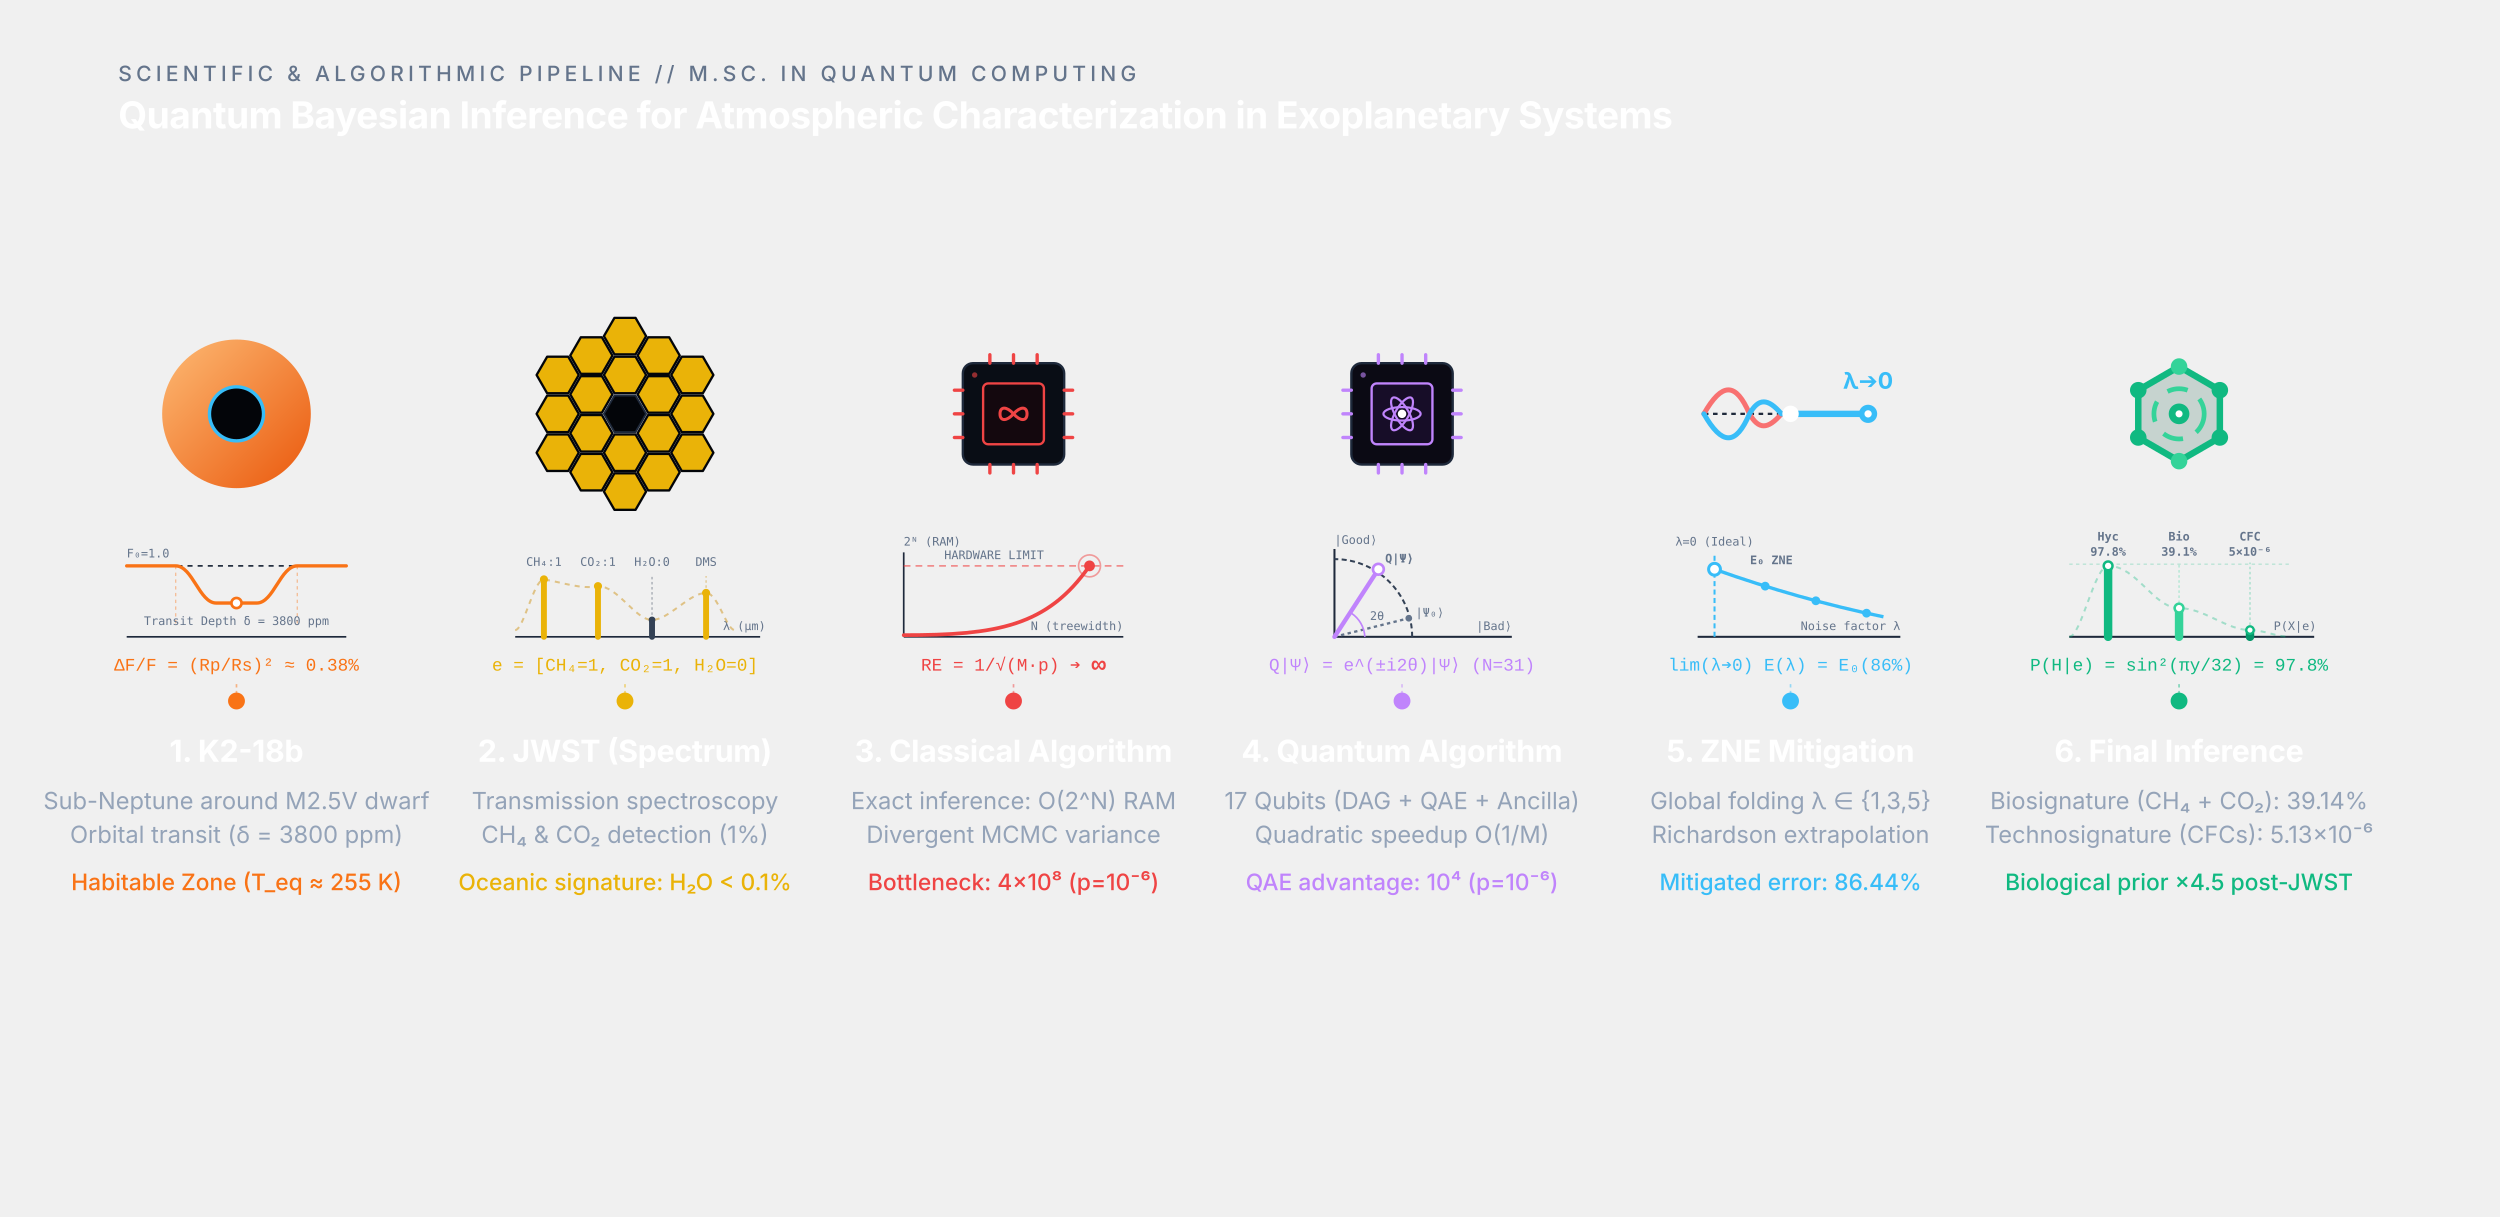
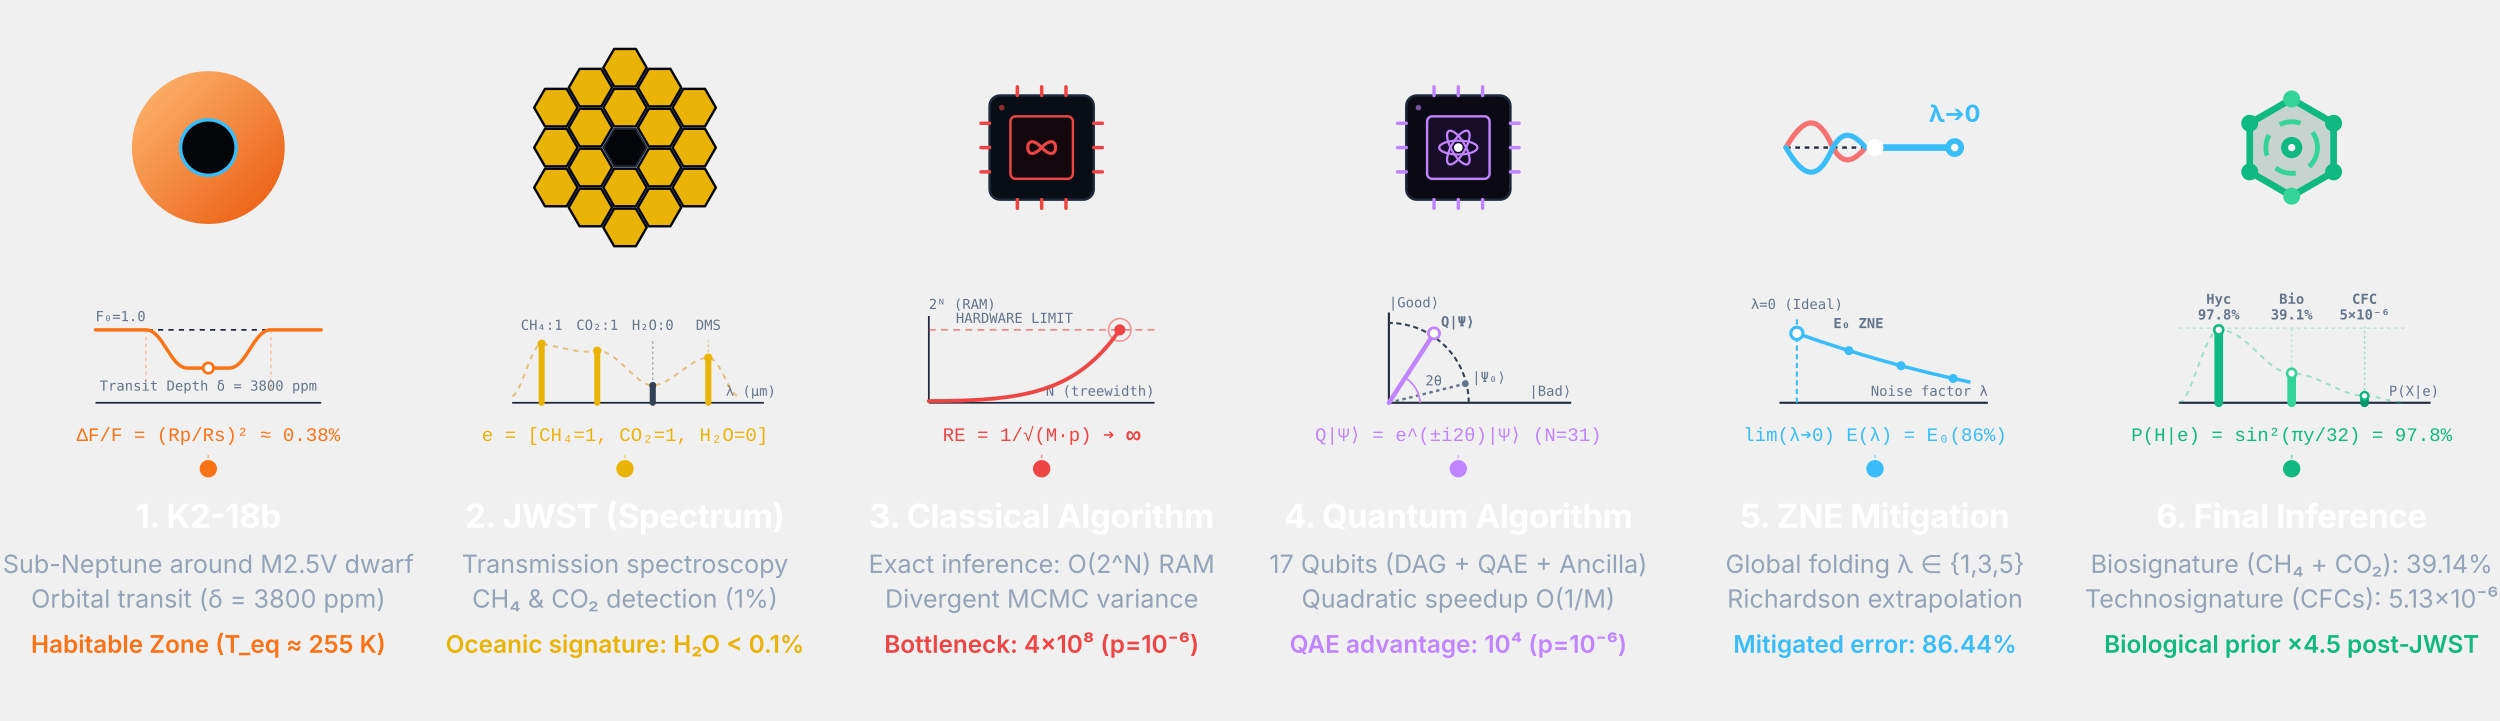
- <svg xmlns="http://www.w3.org/2000/svg" viewBox="0 0 1480 720" width="100%" height="100%" style="background-color: #030509;">
+ <svg xmlns="http://www.w3.org/2000/svg" viewBox="0 0 1440 415" width="100%" height="100%" style="background-color: #030509;">
  <defs>
    <linearGradient id="kn-stream" x1="0%" y1="0%" x2="100%" y2="0%">
      <stop offset="0%" stop-color="#f97316" />
      <stop offset="20%" stop-color="#eab308" />
      <stop offset="40%" stop-color="#ef4444" />
      <stop offset="60%" stop-color="#c084fc" />
      <stop offset="80%" stop-color="#38bdf8" />
      <stop offset="100%" stop-color="#10b981" />
    </linearGradient>
    <linearGradient id="kn-star" x1="0%" y1="0%" x2="100%" y2="100%">
      <stop offset="0%" stop-color="#fdba74" />
      <stop offset="100%" stop-color="#ea580c" />
    </linearGradient>
  </defs>
  <style>
    
-     .kn-header { font-family: -apple-system, 'SF Pro Display', 'Inter', sans-serif; font-weight: 500; fill: #64748b; letter-spacing: 2.5px; font-size: 12.5px; }
-     .kn-main-title { font-family: -apple-system, 'SF Pro Display', 'Inter', sans-serif; font-weight: 700; font-size: 22px; fill: #ffffff; letter-spacing: -0.3px; }
-     .kn-title { font-family: -apple-system, 'SF Pro Display', 'Inter', sans-serif; font-weight: 700; font-size: 18px; fill: #ffffff; letter-spacing: -0.2px; }
-     .kn-desc { font-family: -apple-system, 'Inter', sans-serif; font-weight: 400; font-size: 14px; fill: #94a3b8; line-height: 1.5; }
-     .kn-metric { font-family: -apple-system, 'Inter', sans-serif; font-weight: 500; font-size: 13.5px; }
-     .kn-formula { font-family: 'SF Mono', Menlo, 'Cascadia Code', 'Courier New', monospace; font-size: 10.5px; font-weight: 500; letter-spacing: 0px; text-anchor: middle; }
-     .kn-tech-axis { font-family: 'SF Mono', Menlo, monospace; font-size: 7px; fill: #64748b; }
+     .kn-title { font-family: -apple-system, 'SF Pro Display', 'Inter', sans-serif; font-weight: 700; font-size: 19px; fill: #ffffff; letter-spacing: -0.2px; }
+     .kn-desc { font-family: -apple-system, 'Inter', sans-serif; font-weight: 400; font-size: 14.5px; fill: #94a3b8; line-height: 1.45; }
+     .kn-metric { font-family: -apple-system, 'Inter', sans-serif; font-weight: 600; font-size: 14px; }
+     .kn-formula { font-family: 'SF Mono', Menlo, 'Cascadia Code', 'Courier New', monospace; font-size: 11px; font-weight: 500; letter-spacing: 0px; text-anchor: middle; }
+     .kn-tech-axis { font-family: 'SF Mono', Menlo, monospace; font-size: 8px; fill: #64748b; }
    
  </style>
-   <g transform="translate(70, 48)">
-     <text x="0" y="0" class="kn-header">SCIENTIFIC &amp; ALGORITHMIC PIPELINE // M.SC. IN QUANTUM COMPUTING</text>
-     <text x="0" y="28" class="kn-main-title">Quantum Bayesian Inference for Atmospheric Characterization in Exoplanetary Systems</text>
-   </g>
-   <line x1="80" y1="415" x2="1350" y2="415" stroke="url(#kn-stream)" stroke-width="2.5" stroke-linecap="round" />
-   <g transform="translate(140, 415)">
-     <g transform="translate(0, -170)">
+   <line x1="50" y1="270" x2="1390" y2="270" stroke="url(#kn-stream)" stroke-width="2.5" stroke-linecap="round" />
+   <g transform="translate(120, 270)">
+     <g transform="translate(0, -185)">
      <circle cx="0" cy="0" r="44" fill="url(#kn-star)" />
      <circle cx="0" cy="0" r="16" fill="#030509" stroke="#38bdf8" stroke-width="2" />
    </g>
    <g transform="translate(0, 0)">
      <line x1="-65" y1="-80" x2="65" y2="-80" stroke="#1e293b" stroke-width="1" stroke-dasharray="3 3" />
      <text x="-65" y="-85" class="kn-tech-axis">F₀=1.0</text>
      <path d="M -65 -80 L -36 -80 C -26 -80 -22 -58 -12 -58 L 12 -58 C 22 -58 26 -80 36 -80 L 65 -80" fill="none" stroke="#f97316" stroke-width="2" stroke-linecap="round" />
      <circle cx="0" cy="-58" r="3" fill="#ffffff" stroke="#f97316" stroke-width="1.6" />
      <line x1="-36" y1="-80" x2="-36" y2="-45" stroke="#f97316" stroke-width="0.8" stroke-dasharray="2 2" opacity="0.4" />
      <line x1="36" y1="-80" x2="36" y2="-45" stroke="#f97316" stroke-width="0.8" stroke-dasharray="2 2" opacity="0.4" />
      <text x="0" y="-45" class="kn-tech-axis" fill="#f97316" text-anchor="middle">Transit Depth δ = 3800 ppm</text>
      <line x1="-65" y1="-38" x2="65" y2="-38" stroke="#1e293b" stroke-width="1" />
-       <text x="0" y="-18" class="kn-formula" fill="#f97316">ΔF/F = (Rp/Rs)² ≈ 0.38%</text>
-       <line x1="0" y1="-10" x2="0" y2="-4" stroke="#f97316" stroke-width="1" stroke-dasharray="2 2" opacity="0.5" />
+       <text x="0" y="-16" class="kn-formula" fill="#f97316">ΔF/F = (Rp/Rs)² ≈ 0.38%</text>
+       <line x1="0" y1="-8" x2="0" y2="-4" stroke="#f97316" stroke-width="1" stroke-dasharray="2 2" opacity="0.5" />
    </g>
    <circle cx="0" cy="0" r="5" fill="#f97316" />
-     <text x="0" y="36" class="kn-title" text-anchor="middle">1. K2-18b</text>
-     <text x="0" y="64" class="kn-desc" text-anchor="middle">Sub-Neptune around M2.5V dwarf</text>
-     <text x="0" y="84" class="kn-desc" text-anchor="middle">Orbital transit (δ = 3800 ppm)</text>
-     <text x="0" y="112" class="kn-metric" fill="#f97316" text-anchor="middle">Habitable Zone (T_eq ≈ 255 K)</text>
-   </g>
-   <g transform="translate(370, 415)">
-     <g transform="translate(0, -170) scale(1.15)">
+     <text x="0" y="34" class="kn-title" text-anchor="middle">1. K2-18b</text>
+     <text x="0" y="60" class="kn-desc" text-anchor="middle">Sub-Neptune around M2.5V dwarf</text>
+     <text x="0" y="80" class="kn-desc" text-anchor="middle">Orbital transit (δ = 3800 ppm)</text>
+     <text x="0" y="106" class="kn-metric" fill="#f97316" text-anchor="middle">Habitable Zone (T_eq ≈ 255 K)</text>
+   </g>
+   <g transform="translate(360, 270)">
+     <g transform="translate(0, -185) scale(1.15)">
      <polygon points="-23.79,-20.01 -29.22,-10.6 -40.08,-10.6 -45.51,-20.01 -40.08,-29.41 -29.22,-29.41" fill="#eab308" stroke="#030509" stroke-width="1.2" stroke-linejoin="round" />
      <polygon points="-23.79,0.0 -29.22,9.4 -40.08,9.4 -45.51,0.0 -40.08,-9.4 -29.22,-9.4" fill="#eab308" stroke="#030509" stroke-width="1.2" stroke-linejoin="round" />
      <polygon points="-23.79,20.01 -29.22,29.41 -40.08,29.41 -45.51,20.01 -40.08,10.6 -29.22,10.6" fill="#eab308" stroke="#030509" stroke-width="1.2" stroke-linejoin="round" />
      <polygon points="-6.47,-30.01 -11.9,-20.61 -22.75,-20.61 -28.18,-30.01 -22.75,-39.41 -11.9,-39.41" fill="#eab308" stroke="#030509" stroke-width="1.2" stroke-linejoin="round" />
      <polygon points="-6.47,-10.0 -11.9,-0.6 -22.75,-0.6 -28.18,-10.0 -22.75,-19.41 -11.9,-19.41" fill="#eab308" stroke="#030509" stroke-width="1.2" stroke-linejoin="round" />
      <polygon points="-6.47,10.0 -11.9,19.41 -22.75,19.41 -28.18,10.0 -22.75,0.6 -11.9,0.6" fill="#eab308" stroke="#030509" stroke-width="1.2" stroke-linejoin="round" />
      <polygon points="-6.47,30.01 -11.9,39.41 -22.75,39.41 -28.18,30.01 -22.75,20.61 -11.9,20.61" fill="#eab308" stroke="#030509" stroke-width="1.2" stroke-linejoin="round" />
      <polygon points="10.86,-40.01 5.43,-30.61 -5.43,-30.61 -10.86,-40.01 -5.43,-49.41 5.43,-49.41" fill="#eab308" stroke="#030509" stroke-width="1.2" stroke-linejoin="round" />
      <polygon points="10.86,-20.01 5.43,-10.6 -5.43,-10.6 -10.86,-20.01 -5.43,-29.41 5.43,-29.41" fill="#eab308" stroke="#030509" stroke-width="1.2" stroke-linejoin="round" />
      <polygon points="10.86,0.0 5.43,9.4 -5.43,9.4 -10.86,0.0 -5.43,-9.4 5.43,-9.4" fill="#030509" stroke="#1e293b" stroke-width="1" />
      <polygon points="10.86,20.01 5.43,29.41 -5.43,29.41 -10.86,20.01 -5.43,10.6 5.43,10.6" fill="#eab308" stroke="#030509" stroke-width="1.2" stroke-linejoin="round" />
      <polygon points="10.86,40.01 5.43,49.41 -5.43,49.41 -10.86,40.01 -5.43,30.61 5.43,30.61" fill="#eab308" stroke="#030509" stroke-width="1.2" stroke-linejoin="round" />
      <polygon points="28.18,-30.01 22.75,-20.61 11.9,-20.61 6.47,-30.01 11.9,-39.41 22.75,-39.41" fill="#eab308" stroke="#030509" stroke-width="1.2" stroke-linejoin="round" />
      <polygon points="28.18,-10.0 22.75,-0.6 11.9,-0.6 6.47,-10.0 11.9,-19.41 22.75,-19.41" fill="#eab308" stroke="#030509" stroke-width="1.2" stroke-linejoin="round" />
      <polygon points="28.18,10.0 22.75,19.41 11.9,19.41 6.47,10.0 11.9,0.6 22.75,0.6" fill="#eab308" stroke="#030509" stroke-width="1.2" stroke-linejoin="round" />
      <polygon points="28.18,30.01 22.75,39.41 11.9,39.41 6.47,30.01 11.9,20.61 22.75,20.61" fill="#eab308" stroke="#030509" stroke-width="1.2" stroke-linejoin="round" />
      <polygon points="45.51,-20.01 40.08,-10.6 29.22,-10.6 23.79,-20.01 29.22,-29.41 40.08,-29.41" fill="#eab308" stroke="#030509" stroke-width="1.2" stroke-linejoin="round" />
      <polygon points="45.51,0.0 40.08,9.4 29.22,9.4 23.79,0.0 29.22,-9.4 40.08,-9.4" fill="#eab308" stroke="#030509" stroke-width="1.2" stroke-linejoin="round" />
      <polygon points="45.51,20.01 40.08,29.41 29.22,29.41 23.79,20.01 29.22,10.6 40.08,10.6" fill="#eab308" stroke="#030509" stroke-width="1.2" stroke-linejoin="round" />
    </g>
    <g transform="translate(0, 0)">
      <line x1="-65" y1="-38" x2="80" y2="-38" stroke="#1e293b" stroke-width="1" />
      <text x="58" y="-42" class="kn-tech-axis" text-anchor="start">λ (μm)</text>
      <path d="M -65 -42 C -60 -42, -54 -72, -48 -72 C -36 -70, -26 -66, -16 -68 C -4 -68, 6 -48, 16 -48 C 26 -48, 38 -64, 48 -64 C 55 -64, 60 -42, 65 -42" fill="none" stroke="#ca8a04" stroke-width="1.2" stroke-dasharray="3 3" opacity="0.45" />
      <line x1="16" y1="-48" x2="16" y2="-74" stroke="#334155" stroke-width="0.8" stroke-dasharray="1.5 1.5" opacity="0.4" />
      <line x1="48" y1="-64" x2="48" y2="-74" stroke="#ca8a04" stroke-width="0.8" stroke-dasharray="1.5 1.5" opacity="0.4" />
      <line x1="-48" y1="-38" x2="-48" y2="-72" stroke="#eab308" stroke-width="3.5" stroke-linecap="round" />
      <circle cx="-48" cy="-72" r="2.4" fill="#eab308" />
      <text x="-48" y="-80" class="kn-tech-axis" fill="#eab308" text-anchor="middle">CH₄:1</text>
      <line x1="-16" y1="-38" x2="-16" y2="-68" stroke="#eab308" stroke-width="3.5" stroke-linecap="round" />
      <circle cx="-16" cy="-68" r="2.4" fill="#eab308" />
      <text x="-16" y="-80" class="kn-tech-axis" fill="#eab308" text-anchor="middle">CO₂:1</text>
      <line x1="16" y1="-38" x2="16" y2="-48" stroke="#334155" stroke-width="3.5" stroke-linecap="round" />
      <circle cx="16" cy="-48" r="2" fill="#334155" />
      <text x="16" y="-80" class="kn-tech-axis" fill="#475569" text-anchor="middle">H₂O:0</text>
      <line x1="48" y1="-38" x2="48" y2="-64" stroke="#eab308" stroke-width="3.5" stroke-linecap="round" />
      <circle cx="48" cy="-64" r="2.4" fill="#eab308" />
      <text x="48" y="-80" class="kn-tech-axis" fill="#eab308" text-anchor="middle">DMS</text>
-       <text x="0" y="-18" class="kn-formula" fill="#eab308">e = [CH₄=1, CO₂=1, H₂O=0]</text>
-       <line x1="0" y1="-10" x2="0" y2="-4" stroke="#eab308" stroke-width="1" stroke-dasharray="2 2" opacity="0.5" />
+       <text x="0" y="-16" class="kn-formula" fill="#eab308">e = [CH₄=1, CO₂=1, H₂O=0]</text>
+       <line x1="0" y1="-8" x2="0" y2="-4" stroke="#eab308" stroke-width="1" stroke-dasharray="2 2" opacity="0.5" />
    </g>
    <circle cx="0" cy="0" r="5" fill="#eab308" />
-     <text x="0" y="36" class="kn-title" text-anchor="middle">2. JWST (Spectrum)</text>
-     <text x="0" y="64" class="kn-desc" text-anchor="middle">Transmission spectroscopy</text>
-     <text x="0" y="84" class="kn-desc" text-anchor="middle">CH₄ &amp; CO₂ detection (1%)</text>
-     <text x="0" y="112" class="kn-metric" fill="#eab308" text-anchor="middle">Oceanic signature: H₂O &lt; 0.1%</text>
-   </g>
-   <g transform="translate(600, 415)">
-     <g transform="translate(0, -170)">
+     <text x="0" y="34" class="kn-title" text-anchor="middle">2. JWST (Spectrum)</text>
+     <text x="0" y="60" class="kn-desc" text-anchor="middle">Transmission spectroscopy</text>
+     <text x="0" y="80" class="kn-desc" text-anchor="middle">CH₄ &amp; CO₂ detection (1%)</text>
+     <text x="0" y="106" class="kn-metric" fill="#eab308" text-anchor="middle">Oceanic signature: H₂O &lt; 0.1%</text>
+   </g>
+   <g transform="translate(600, 270)">
+     <g transform="translate(0, -185)">
      <rect x="-30" y="-30" width="60" height="60" rx="6" fill="#090d15" stroke="#1e293b" stroke-width="1.4" />
      <circle cx="-23" cy="-23" r="1.6" fill="#ef4444" fill-opacity="0.6" />
      <line x1="-14" y1="-35" x2="-14" y2="-30" stroke="#ef4444" stroke-width="2" stroke-linecap="round" />
      <line x1="0" y1="-35" x2="0" y2="-30" stroke="#ef4444" stroke-width="2" stroke-linecap="round" />
      <line x1="14" y1="-35" x2="14" y2="-30" stroke="#ef4444" stroke-width="2" stroke-linecap="round" />
      <line x1="-14" y1="30" x2="-14" y2="35" stroke="#ef4444" stroke-width="2" stroke-linecap="round" />
      <line x1="0" y1="30" x2="0" y2="35" stroke="#ef4444" stroke-width="2" stroke-linecap="round" />
      <line x1="14" y1="30" x2="14" y2="35" stroke="#ef4444" stroke-width="2" stroke-linecap="round" />
      <line x1="-35" y1="-14" x2="-30" y2="-14" stroke="#ef4444" stroke-width="2" stroke-linecap="round" />
      <line x1="-35" y1="0" x2="-30" y2="0" stroke="#ef4444" stroke-width="2" stroke-linecap="round" />
      <line x1="-35" y1="14" x2="-30" y2="14" stroke="#ef4444" stroke-width="2" stroke-linecap="round" />
      <line x1="30" y1="-14" x2="35" y2="-14" stroke="#ef4444" stroke-width="2" stroke-linecap="round" />
      <line x1="30" y1="0" x2="35" y2="0" stroke="#ef4444" stroke-width="2" stroke-linecap="round" />
      <line x1="30" y1="14" x2="35" y2="14" stroke="#ef4444" stroke-width="2" stroke-linecap="round" />
      <rect x="-18" y="-18" width="36" height="36" rx="3" fill="#14080e" stroke="#ef4444" stroke-width="1.4" />
      <path d="M -8 0 C -8 -4.5 -4 -4.5 0 0 C 4 4.5 8 4.5 8 0 C 8 -4.5 4 -4.5 0 0 C -4 4.5 -8 4.5 -8 0 Z" fill="none" stroke="#ef4444" stroke-width="1.8" stroke-linecap="round" stroke-linejoin="round" />
    </g>
    <g transform="translate(0, 0)">
      <line x1="-65" y1="-38" x2="65" y2="-38" stroke="#1e293b" stroke-width="1" />
      <line x1="-65" y1="-38" x2="-65" y2="-88" stroke="#1e293b" stroke-width="1" />
      <text x="-65" y="-92" class="kn-tech-axis">2ᴺ (RAM)</text>
      <text x="65" y="-42" class="kn-tech-axis" text-anchor="end">N (treewidth)</text>
      <line x1="-65" y1="-80" x2="65" y2="-80" stroke="#ef4444" stroke-width="1" stroke-dasharray="4 3" opacity="0.6" />
      <text x="18" y="-84" class="kn-tech-axis" fill="#ef4444" text-anchor="end">HARDWARE LIMIT</text>
      <path d="M -65 -39 C -10 -39, 20 -44, 45 -80" fill="none" stroke="#ef4444" stroke-width="2.2" stroke-linecap="round" />
      <circle cx="45" cy="-80" r="3.2" fill="#ef4444" />
      <circle cx="45" cy="-80" r="6.5" fill="none" stroke="#ef4444" stroke-width="1" opacity="0.5" />
-       <text x="0" y="-18" class="kn-formula" fill="#ef4444">RE = 1/√(M·p) ➔ <tspan font-size="14.5px" font-weight="700" dy="1px">∞</tspan>
+       <text x="0" y="-16" class="kn-formula" fill="#ef4444">RE = 1/√(M·p) ➔ <tspan font-size="14px" font-weight="700" dy="1px">∞</tspan>
      </text>
-       <line x1="0" y1="-10" x2="0" y2="-4" stroke="#ef4444" stroke-width="1" stroke-dasharray="2 2" opacity="0.5" />
+       <line x1="0" y1="-8" x2="0" y2="-4" stroke="#ef4444" stroke-width="1" stroke-dasharray="2 2" opacity="0.5" />
    </g>
    <circle cx="0" cy="0" r="5" fill="#ef4444" />
-     <text x="0" y="36" class="kn-title" text-anchor="middle">3. Classical Algorithm</text>
-     <text x="0" y="64" class="kn-desc" text-anchor="middle">Exact inference: O(2^N) RAM</text>
-     <text x="0" y="84" class="kn-desc" text-anchor="middle">Divergent MCMC variance</text>
-     <text x="0" y="112" class="kn-metric" fill="#ef4444" text-anchor="middle">Bottleneck: 4×10⁸ (p=10⁻⁶)</text>
-   </g>
-   <g transform="translate(830, 415)">
-     <g transform="translate(0, -170)">
+     <text x="0" y="34" class="kn-title" text-anchor="middle">3. Classical Algorithm</text>
+     <text x="0" y="60" class="kn-desc" text-anchor="middle">Exact inference: O(2^N) RAM</text>
+     <text x="0" y="80" class="kn-desc" text-anchor="middle">Divergent MCMC variance</text>
+     <text x="0" y="106" class="kn-metric" fill="#ef4444" text-anchor="middle">Bottleneck: 4×10⁸ (p=10⁻⁶)</text>
+   </g>
+   <g transform="translate(840, 270)">
+     <g transform="translate(0, -185)">
      <rect x="-30" y="-30" width="60" height="60" rx="6" fill="#0b0a14" stroke="#1e293b" stroke-width="1.4" />
      <circle cx="-23" cy="-23" r="1.6" fill="#c084fc" fill-opacity="0.6" />
      <line x1="-14" y1="-35" x2="-14" y2="-30" stroke="#c084fc" stroke-width="2" stroke-linecap="round" />
      <line x1="0" y1="-35" x2="0" y2="-30" stroke="#c084fc" stroke-width="2" stroke-linecap="round" />
      <line x1="14" y1="-35" x2="14" y2="-30" stroke="#c084fc" stroke-width="2" stroke-linecap="round" />
      <line x1="-14" y1="30" x2="-14" y2="35" stroke="#c084fc" stroke-width="2" stroke-linecap="round" />
      <line x1="0" y1="30" x2="0" y2="35" stroke="#c084fc" stroke-width="2" stroke-linecap="round" />
      <line x1="14" y1="30" x2="14" y2="35" stroke="#c084fc" stroke-width="2" stroke-linecap="round" />
      <line x1="-35" y1="-14" x2="-30" y2="-14" stroke="#c084fc" stroke-width="2" stroke-linecap="round" />
      <line x1="-35" y1="0" x2="-30" y2="0" stroke="#c084fc" stroke-width="2" stroke-linecap="round" />
      <line x1="-35" y1="14" x2="-30" y2="14" stroke="#c084fc" stroke-width="2" stroke-linecap="round" />
      <line x1="30" y1="-14" x2="35" y2="-14" stroke="#c084fc" stroke-width="2" stroke-linecap="round" />
      <line x1="30" y1="0" x2="35" y2="0" stroke="#c084fc" stroke-width="2" stroke-linecap="round" />
      <line x1="30" y1="14" x2="35" y2="14" stroke="#c084fc" stroke-width="2" stroke-linecap="round" />
      <rect x="-18" y="-18" width="36" height="36" rx="3" fill="#170d28" stroke="#c084fc" stroke-width="1.4" />
      <ellipse cx="0" cy="0" rx="11" ry="4" transform="rotate(0)" fill="none" stroke="#c084fc" stroke-width="1.3" />
      <ellipse cx="0" cy="0" rx="11" ry="4" transform="rotate(60)" fill="none" stroke="#c084fc" stroke-width="1.3" />
      <ellipse cx="0" cy="0" rx="11" ry="4" transform="rotate(120)" fill="none" stroke="#c084fc" stroke-width="1.3" />
      <circle cx="0" cy="0" r="2.5" fill="#ffffff" />
    </g>
    <g transform="translate(0, 0)">
      <line x1="-40" y1="-38" x2="65" y2="-38" stroke="#1e293b" stroke-width="1.2" />
      <line x1="-40" y1="-38" x2="-40" y2="-90" stroke="#1e293b" stroke-width="1.2" />
      <text x="65" y="-42" class="kn-tech-axis" text-anchor="end">|Bad⟩</text>
      <text x="-40" y="-93" class="kn-tech-axis" fill="#c084fc">|Good⟩</text>
      <path d="M 6 -38 A 46 46 0 0 0 -40 -84" fill="none" stroke="#334155" stroke-width="1.2" stroke-dasharray="3 2" />
      <line x1="-40" y1="-38" x2="4" y2="-49" stroke="#64748b" stroke-width="1.4" stroke-dasharray="2 2" />
      <circle cx="4" cy="-49" r="2" fill="#64748b" />
      <text x="8" y="-50" class="kn-tech-axis" fill="#64748b">|Ψ₀⟩</text>
      <line x1="-40" y1="-38" x2="-14" y2="-78" stroke="#c084fc" stroke-width="2.6" stroke-linecap="round" />
      <circle cx="-14" cy="-78" r="3.2" fill="#ffffff" stroke="#c084fc" stroke-width="1.6" />
      <text x="-10" y="-82" class="kn-tech-axis" fill="#c084fc" font-weight="700">Q|Ψ⟩</text>
      <path d="M -22 -38 A 18 18 0 0 0 -30 -52" fill="none" stroke="#c084fc" stroke-width="1" />
      <text x="-19" y="-48" class="kn-tech-axis" fill="#c084fc">2θ</text>
-       <text x="0" y="-18" class="kn-formula" fill="#c084fc">Q|Ψ⟩ = e^(±i2θ)|Ψ⟩ (N=31)</text>
-       <line x1="0" y1="-10" x2="0" y2="-4" stroke="#c084fc" stroke-width="1" stroke-dasharray="2 2" opacity="0.5" />
+       <text x="0" y="-16" class="kn-formula" fill="#c084fc">Q|Ψ⟩ = e^(±i2θ)|Ψ⟩ (N=31)</text>
+       <line x1="0" y1="-8" x2="0" y2="-4" stroke="#c084fc" stroke-width="1" stroke-dasharray="2 2" opacity="0.5" />
    </g>
    <circle cx="0" cy="0" r="5" fill="#c084fc" />
-     <text x="0" y="36" class="kn-title" text-anchor="middle">4. Quantum Algorithm</text>
-     <text x="0" y="64" class="kn-desc" text-anchor="middle">17 Qubits (DAG + QAE + Ancilla)</text>
-     <text x="0" y="84" class="kn-desc" text-anchor="middle">Quadratic speedup O(1/M)</text>
-     <text x="0" y="112" class="kn-metric" fill="#c084fc" text-anchor="middle">QAE advantage: 10⁴ (p=10⁻⁶)</text>
-   </g>
-   <g transform="translate(1060, 415)">
-     <g transform="translate(0, -170) scale(1.35)">
+     <text x="0" y="34" class="kn-title" text-anchor="middle">4. Quantum Algorithm</text>
+     <text x="0" y="60" class="kn-desc" text-anchor="middle">17 Qubits (DAG + QAE + Ancilla)</text>
+     <text x="0" y="80" class="kn-desc" text-anchor="middle">Quadratic speedup O(1/M)</text>
+     <text x="0" y="106" class="kn-metric" fill="#c084fc" text-anchor="middle">QAE advantage: 10⁴ (p=10⁻⁶)</text>
+   </g>
+   <g transform="translate(1080, 270)">
+     <g transform="translate(0, -185) scale(1.35)">
      <line x1="-38" y1="0" x2="38" y2="0" stroke="#1e293b" stroke-width="1" stroke-dasharray="2 2" />
      <path d="M -38 0 C -30 -14, -24 -14, -18 0 C -14 7, -10 7, -4 0 L 0 0" fill="none" stroke="#f87171" stroke-width="2.2" stroke-linecap="round" stroke-linejoin="round" />
      <path d="M -38 0 C -30 14, -24 14, -18 0 C -14 -7, -10 -7, -4 0 L 0 0" fill="none" stroke="#38bdf8" stroke-width="2.2" stroke-linecap="round" stroke-linejoin="round" />
      <line x1="0" y1="0" x2="34" y2="0" stroke="#38bdf8" stroke-width="2.8" stroke-linecap="round" />
      <circle cx="34" cy="0" r="4" fill="#38bdf8" />
      <circle cx="34" cy="0" r="1.6" fill="#ffffff" />
      <text x="34" y="-11" font-family="-apple-system, sans-serif" font-size="10" font-weight="700" fill="#38bdf8" text-anchor="middle">λ➔0</text>
      <circle cx="0" cy="0" r="3.6" fill="#ffffff" />
    </g>
    <g transform="translate(0, 0)">
      <line x1="-55" y1="-38" x2="65" y2="-38" stroke="#1e293b" stroke-width="1.2" />
      <text x="65" y="-42" class="kn-tech-axis" text-anchor="end">Noise factor λ</text>
      <line x1="-45" y1="-38" x2="-45" y2="-88" stroke="#38bdf8" stroke-width="1.2" stroke-dasharray="3 2" />
      <text x="-45" y="-92" class="kn-tech-axis" fill="#38bdf8" text-anchor="middle">λ=0 (Ideal)</text>
      <path d="M -45 -78 Q 5 -60.22 55 -49.85" fill="none" stroke="#38bdf8" stroke-width="2" />
      <circle cx="-15" cy="-68" r="2.6" fill="#38bdf8" />
      <circle cx="15" cy="-59.33" r="2.6" fill="#38bdf8" />
      <circle cx="45" cy="-52" r="2.6" fill="#38bdf8" />
      <circle cx="-45" cy="-78" r="3.5" fill="#ffffff" stroke="#38bdf8" stroke-width="1.8" />
      <text x="-24" y="-81" class="kn-tech-axis" fill="#38bdf8" font-weight="700">E₀ ZNE</text>
-       <text x="0" y="-18" class="kn-formula" fill="#38bdf8">lim(λ➔0) E(λ) = E₀(86%)</text>
-       <line x1="0" y1="-10" x2="0" y2="-4" stroke="#38bdf8" stroke-width="1" stroke-dasharray="2 2" opacity="0.5" />
+       <text x="0" y="-16" class="kn-formula" fill="#38bdf8">lim(λ➔0) E(λ) = E₀(86%)</text>
+       <line x1="0" y1="-8" x2="0" y2="-4" stroke="#38bdf8" stroke-width="1" stroke-dasharray="2 2" opacity="0.5" />
    </g>
    <circle cx="0" cy="0" r="5" fill="#38bdf8" />
-     <text x="0" y="36" class="kn-title" text-anchor="middle">5. ZNE Mitigation</text>
-     <text x="0" y="64" class="kn-desc" text-anchor="middle">Global folding λ ∈ {1,3,5}</text>
-     <text x="0" y="84" class="kn-desc" text-anchor="middle">Richardson extrapolation</text>
-     <text x="0" y="112" class="kn-metric" fill="#38bdf8" text-anchor="middle">Mitigated error: 86.44%</text>
-   </g>
-   <g transform="translate(1290, 415)">
-     <g transform="translate(0, -170) scale(1.75)">
+     <text x="0" y="34" class="kn-title" text-anchor="middle">5. ZNE Mitigation</text>
+     <text x="0" y="60" class="kn-desc" text-anchor="middle">Global folding λ ∈ {1,3,5}</text>
+     <text x="0" y="80" class="kn-desc" text-anchor="middle">Richardson extrapolation</text>
+     <text x="0" y="106" class="kn-metric" fill="#38bdf8" text-anchor="middle">Mitigated error: 86.44%</text>
+   </g>
+   <g transform="translate(1320, 270)">
+     <g transform="translate(0, -185) scale(1.75)">
      <polygon points="0,-16 13.8,-8 13.8,8 0,16 -13.8,8 -13.8,-8" fill="#064e3b" fill-opacity="0.18" stroke="#10b981" stroke-width="2.2" stroke-linejoin="round" />
      <circle cx="0" cy="0" r="8.5" fill="none" stroke="#34d399" stroke-width="1.6" stroke-dasharray="7 5" />
      <circle cx="0" cy="0" r="3.5" fill="#10b981" />
      <circle cx="0" cy="0" r="1.2" fill="#ffffff" />
      <circle cx="0" cy="-16" r="2.8" fill="#34d399" />
      <circle cx="13.8" cy="-8" r="2.8" fill="#10b981" />
      <circle cx="13.8" cy="8" r="2.8" fill="#10b981" />
      <circle cx="0" cy="16" r="2.8" fill="#34d399" />
      <circle cx="-13.8" cy="8" r="2.8" fill="#10b981" />
      <circle cx="-13.8" cy="-8" r="2.8" fill="#10b981" />
    </g>
    <g transform="translate(0, 0)">
      <line x1="-65" y1="-38" x2="80" y2="-38" stroke="#1e293b" stroke-width="1.2" />
      <text x="56" y="-42" class="kn-tech-axis" text-anchor="start">P(X|e)</text>
      <line x1="-65" y1="-81" x2="65" y2="-81" stroke="#10b981" stroke-width="0.8" stroke-dasharray="2 2" opacity="0.25" />
      <path d="M -65 -38 C -58 -38, -50 -80, -42 -80 C -25 -80, -15 -55, 0 -55 C 15 -55, 28 -42, 42 -42 C 50 -42, 58 -38, 65 -38" fill="none" stroke="#10b981" stroke-width="1.2" stroke-dasharray="3 3" opacity="0.35" />
      <line x1="0" y1="-55" x2="0" y2="-82" stroke="#34d399" stroke-width="0.8" stroke-dasharray="1.5 1.5" opacity="0.35" />
      <line x1="42" y1="-42" x2="42" y2="-82" stroke="#10b981" stroke-width="0.8" stroke-dasharray="1.5 1.5" opacity="0.35" />
      <line x1="-42" y1="-38" x2="-42" y2="-80" stroke="#10b981" stroke-width="5" stroke-linecap="round" />
      <circle cx="-42" cy="-80" r="2.6" fill="#ffffff" stroke="#10b981" stroke-width="1.5" />
      <text x="-42" y="-95" class="kn-tech-axis" fill="#10b981" font-weight="700" text-anchor="middle">Hyc</text>
      <text x="-42" y="-86" class="kn-tech-axis" fill="#10b981" font-weight="600" text-anchor="middle">97.8%</text>
      <line x1="0" y1="-38" x2="0" y2="-55" stroke="#34d399" stroke-width="5" stroke-linecap="round" />
      <circle cx="0" cy="-55" r="2.6" fill="#ffffff" stroke="#34d399" stroke-width="1.5" />
      <text x="0" y="-95" class="kn-tech-axis" fill="#34d399" font-weight="700" text-anchor="middle">Bio</text>
      <text x="0" y="-86" class="kn-tech-axis" fill="#34d399" font-weight="600" text-anchor="middle">39.1%</text>
      <line x1="42" y1="-38" x2="42" y2="-42" stroke="#059669" stroke-width="5" stroke-linecap="round" />
      <circle cx="42" cy="-42" r="2.2" fill="#ffffff" stroke="#10b981" stroke-width="1.4" />
      <text x="42" y="-95" class="kn-tech-axis" fill="#34d399" font-weight="700" text-anchor="middle">CFC</text>
      <text x="42" y="-86" class="kn-tech-axis" fill="#34d399" font-weight="600" text-anchor="middle">5×10⁻⁶</text>
-       <text x="0" y="-18" class="kn-formula" fill="#10b981">P(H|e) = sin²(πy/32) = 97.8%</text>
-       <line x1="0" y1="-10" x2="0" y2="-4" stroke="#10b981" stroke-width="1" stroke-dasharray="2 2" opacity="0.5" />
+       <text x="0" y="-16" class="kn-formula" fill="#10b981">P(H|e) = sin²(πy/32) = 97.8%</text>
+       <line x1="0" y1="-8" x2="0" y2="-4" stroke="#10b981" stroke-width="1" stroke-dasharray="2 2" opacity="0.5" />
    </g>
    <circle cx="0" cy="0" r="5" fill="#10b981" />
-     <text x="0" y="36" class="kn-title" text-anchor="middle">6. Final Inference</text>
-     <text x="0" y="64" class="kn-desc" text-anchor="middle">Biosignature (CH₄ + CO₂): 39.14%</text>
-     <text x="0" y="84" class="kn-desc" text-anchor="middle">Technosignature (CFCs): 5.13×10⁻⁶</text>
-     <text x="0" y="112" class="kn-metric" fill="#10b981" text-anchor="middle">Biological prior ×4.5 post-JWST</text>
+     <text x="0" y="34" class="kn-title" text-anchor="middle">6. Final Inference</text>
+     <text x="0" y="60" class="kn-desc" text-anchor="middle">Biosignature (CH₄ + CO₂): 39.14%</text>
+     <text x="0" y="80" class="kn-desc" text-anchor="middle">Technosignature (CFCs): 5.13×10⁻⁶</text>
+     <text x="0" y="106" class="kn-metric" fill="#10b981" text-anchor="middle">Biological prior ×4.5 post-JWST</text>
  </g>
</svg>
